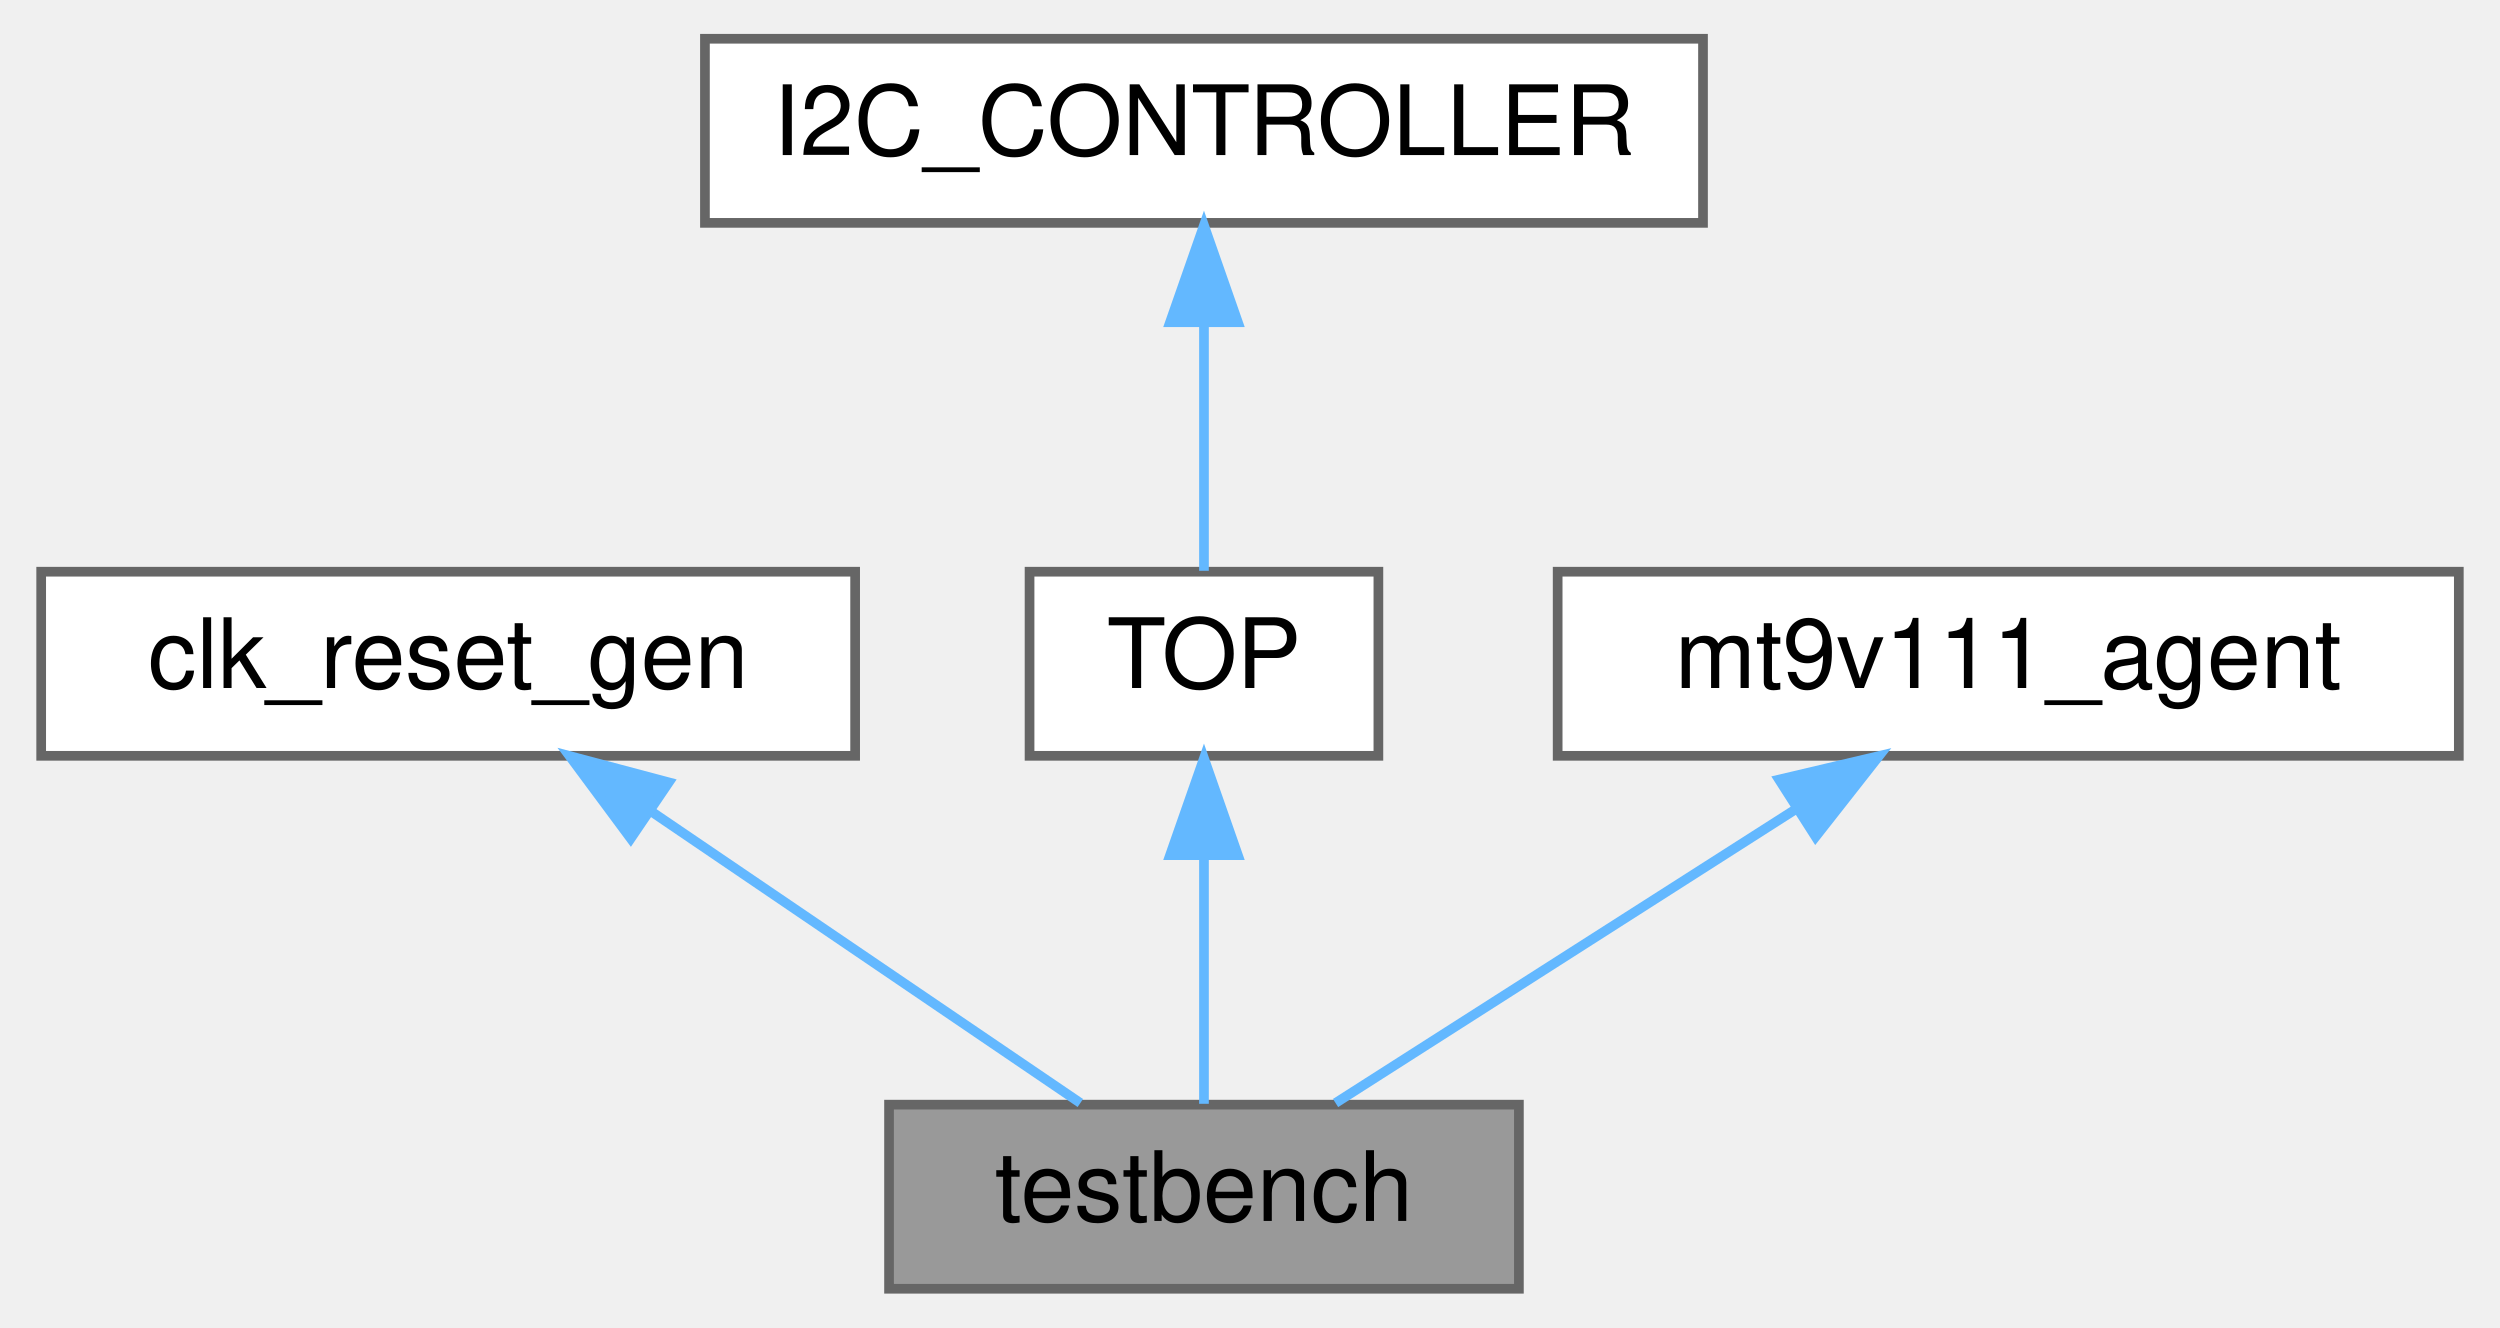
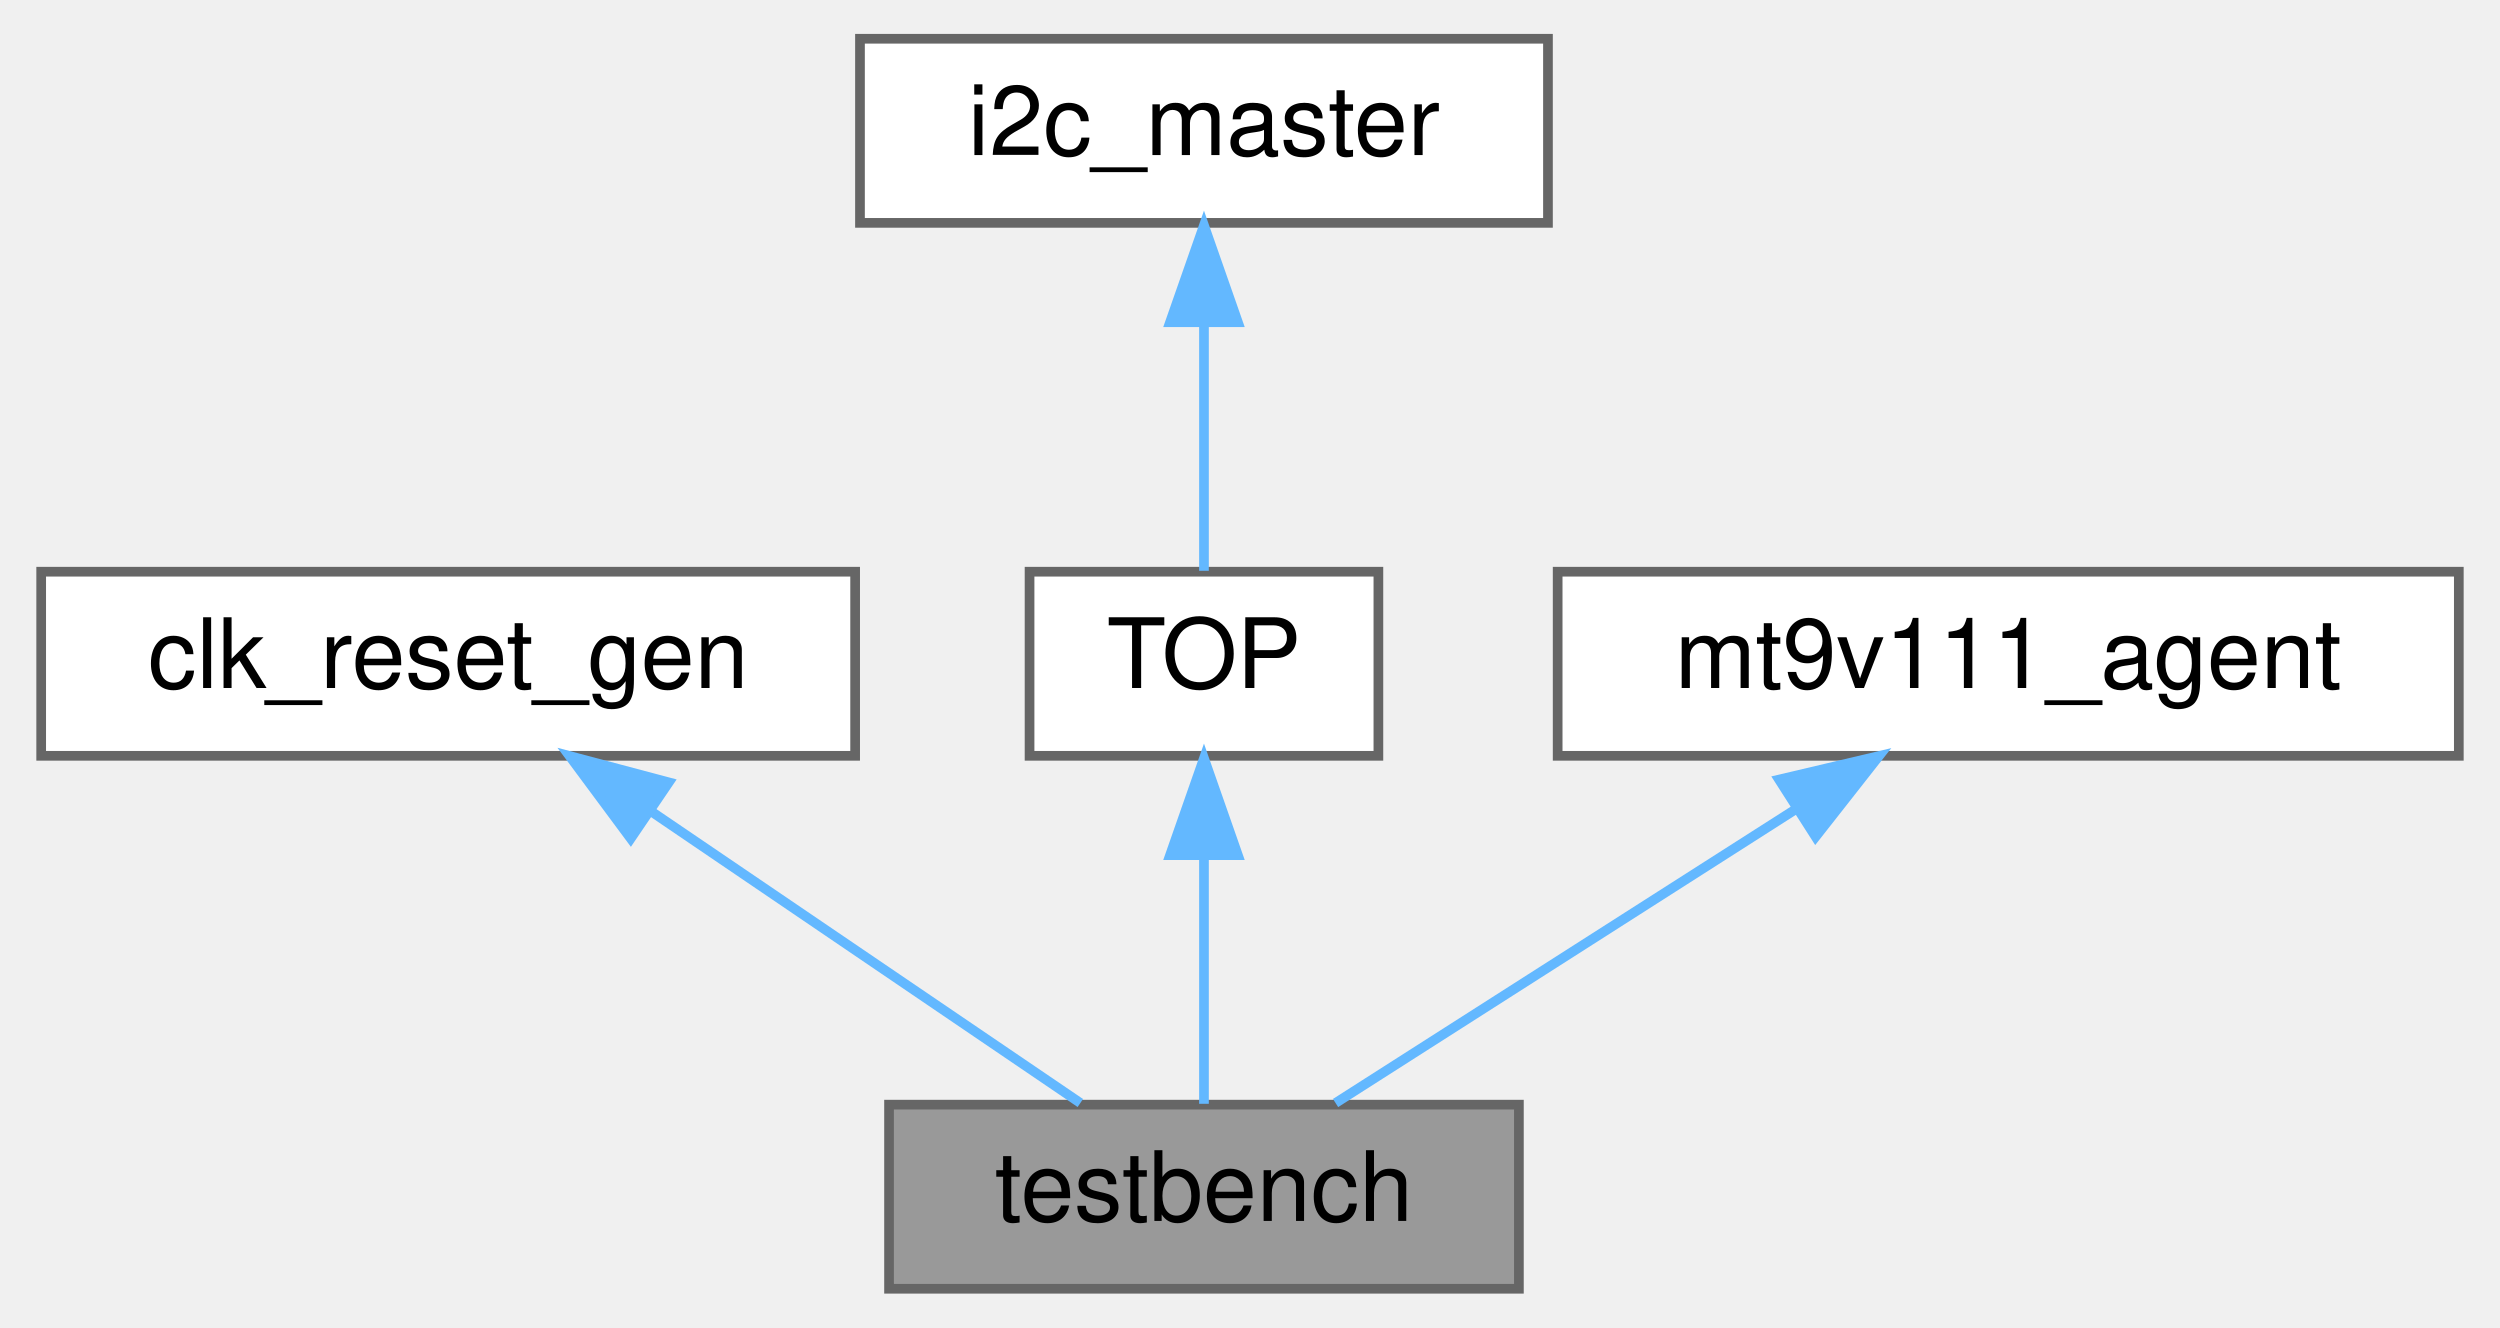
<svg xmlns="http://www.w3.org/2000/svg" xmlns:xlink="http://www.w3.org/1999/xlink" width="258pt" height="137pt" viewBox="0.00 0.00 257.50 137.00">
  <g id="graph0" class="graph" transform="scale(1 1) rotate(0) translate(4 133)">
    <g id="Node000001" class="node">
      <g id="a_Node000001">
        <a xlink:title=" ">
          <polygon fill="#999999" stroke="#666666" points="152.5,-19 87.5,-19 87.5,0 152.5,0 152.5,-19" />
          <text text-anchor="middle" x="120" y="-7" font-family="Helvetica,sans-Serif" font-size="10.00">testbench</text>
        </a>
      </g>
    </g>
    <g id="Node000002" class="node">
      <g id="a_Node000002">
        <a xlink:href="classclk__reset__gen.html" target="_top" xlink:title=" ">
          <polygon fill="white" stroke="#666666" points="84,-74 0,-74 0,-55 84,-55 84,-74" />
          <text text-anchor="middle" x="42" y="-62" font-family="Helvetica,sans-Serif" font-size="10.00">clk_reset_gen</text>
        </a>
      </g>
    </g>
    <g id="edge1_Node000001_Node000002" class="edge">
      <g id="a_edge1_Node000001_Node000002">
        <a xlink:title=" ">
          <path fill="none" stroke="#63b8ff" d="M63.12,-49.15C77.21,-39.57 95.29,-27.29 107.24,-19.17" />
          <polygon fill="#63b8ff" stroke="#63b8ff" points="60.84,-46.47 54.53,-54.98 64.77,-52.26 60.84,-46.47" />
        </a>
      </g>
    </g>
    <g id="Node000003" class="node">
      <g id="a_Node000003">
        <a xlink:href="class_t_o_p.html" target="_top" xlink:title=" ">
          <polygon fill="white" stroke="#666666" points="138,-74 102,-74 102,-55 138,-55 138,-74" />
          <text text-anchor="middle" x="120" y="-62" font-family="Helvetica,sans-Serif" font-size="10.00">TOP</text>
        </a>
      </g>
    </g>
    <g id="edge2_Node000001_Node000003" class="edge">
      <g id="a_edge2_Node000001_Node000003">
        <a xlink:title=" ">
          <path fill="none" stroke="#63b8ff" d="M120,-44.66C120,-35.93 120,-25.99 120,-19.09" />
          <polygon fill="#63b8ff" stroke="#63b8ff" points="116.5,-44.75 120,-54.75 123.5,-44.75 116.5,-44.75" />
        </a>
      </g>
    </g>
    <g id="Node000004" class="node">
      <g id="a_Node000004">
-         <a xlink:href="class_i2_c___c_o_n_t_r_o_l_l_e_r.html" target="_top" xlink:title=" ">
-           <polygon fill="white" stroke="#666666" points="171.5,-129 68.5,-129 68.5,-110 171.5,-110 171.5,-129" />
-           <text text-anchor="middle" x="120" y="-117" font-family="Helvetica,sans-Serif" font-size="10.00">I2C_CONTROLLER</text>
+         <a xlink:href="classi2c__master.html" target="_top" xlink:title=" ">
+           <polygon fill="white" stroke="#666666" points="155.5,-129 84.5,-129 84.5,-110 155.5,-110 155.5,-129" />
+           <text text-anchor="middle" x="120" y="-117" font-family="Helvetica,sans-Serif" font-size="10.00">i2c_master</text>
        </a>
      </g>
    </g>
    <g id="edge3_Node000003_Node000004" class="edge">
      <g id="a_edge3_Node000003_Node000004">
        <a xlink:title=" ">
          <path fill="none" stroke="#63b8ff" d="M120,-99.66C120,-90.93 120,-80.99 120,-74.09" />
          <polygon fill="#63b8ff" stroke="#63b8ff" points="116.5,-99.75 120,-109.75 123.5,-99.75 116.5,-99.75" />
        </a>
      </g>
    </g>
    <g id="Node000005" class="node">
      <g id="a_Node000005">
        <a xlink:href="classmt9v111__agent.html" target="_top" xlink:title=" ">
          <polygon fill="white" stroke="#666666" points="249.5,-74 156.5,-74 156.5,-55 249.5,-55 249.5,-74" />
          <text text-anchor="middle" x="203" y="-62" font-family="Helvetica,sans-Serif" font-size="10.00">mt9v111_agent</text>
        </a>
      </g>
    </g>
    <g id="edge4_Node000001_Node000005" class="edge">
      <g id="a_edge4_Node000001_Node000005">
        <a xlink:title=" ">
          <path fill="none" stroke="#63b8ff" d="M180.96,-49.42C165.89,-39.81 146.41,-27.37 133.58,-19.17" />
          <polygon fill="#63b8ff" stroke="#63b8ff" points="179.35,-52.55 189.66,-54.98 183.12,-46.65 179.35,-52.55" />
        </a>
      </g>
    </g>
  </g>
</svg>
